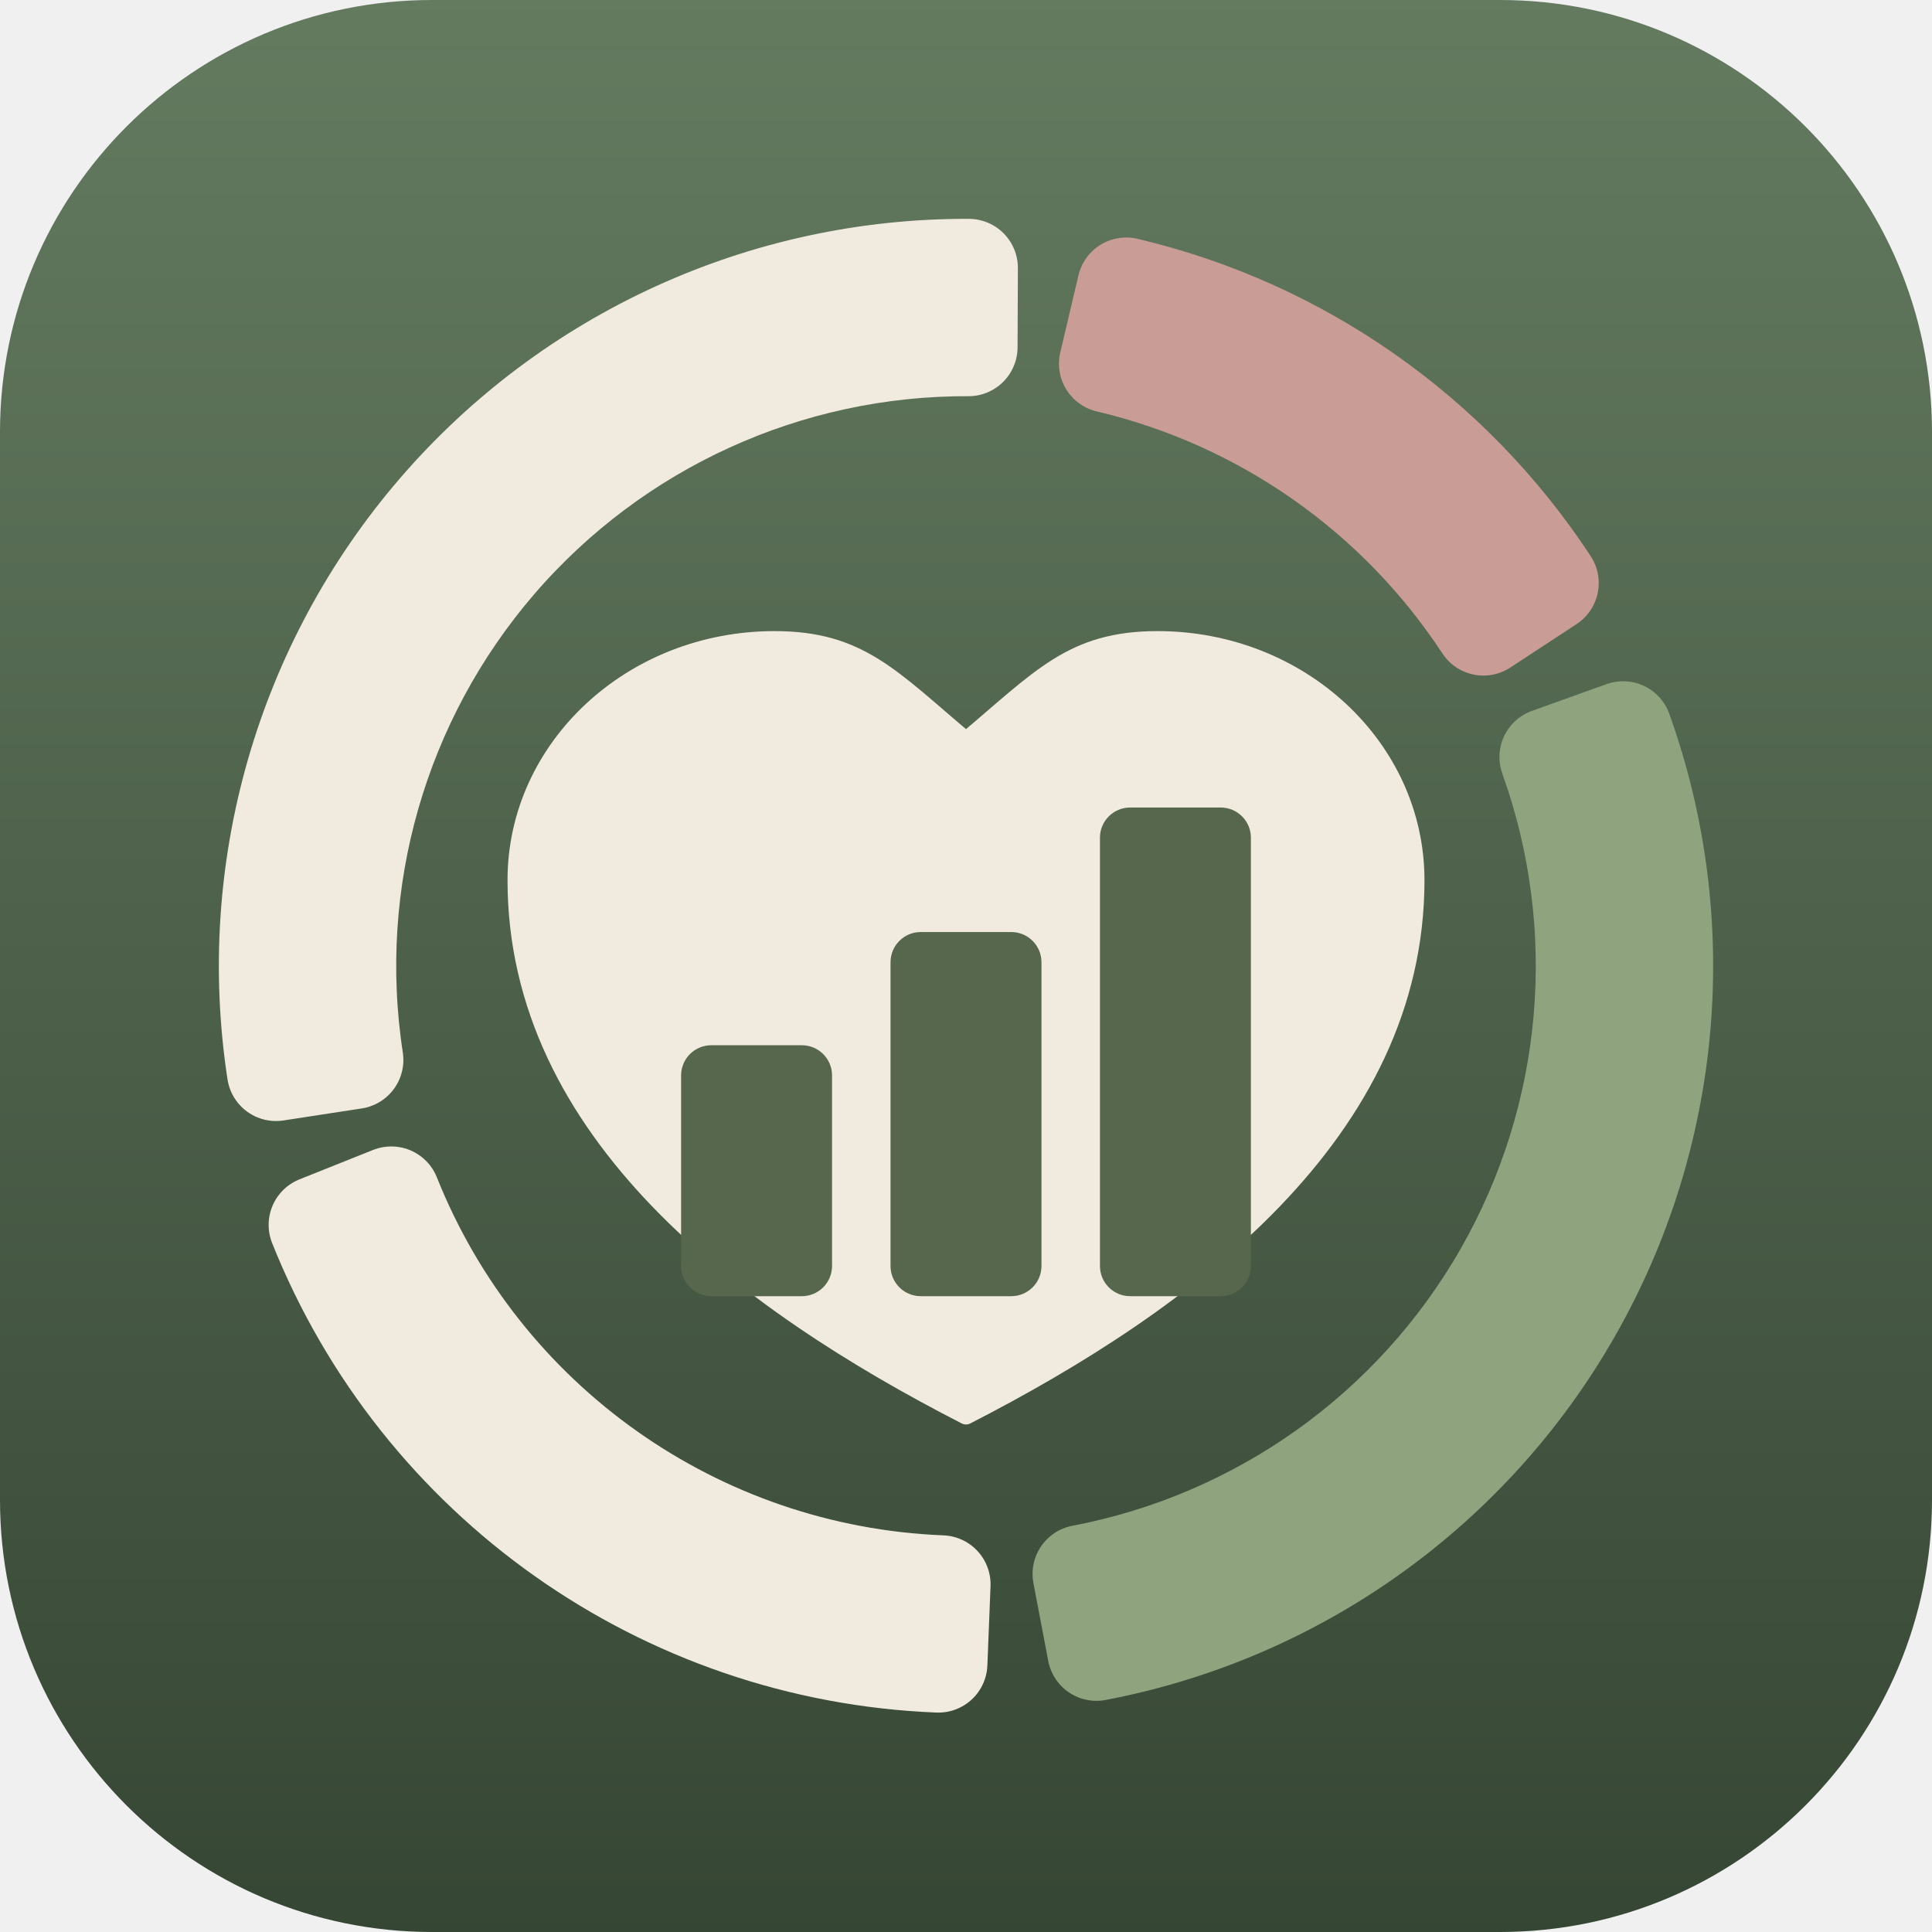
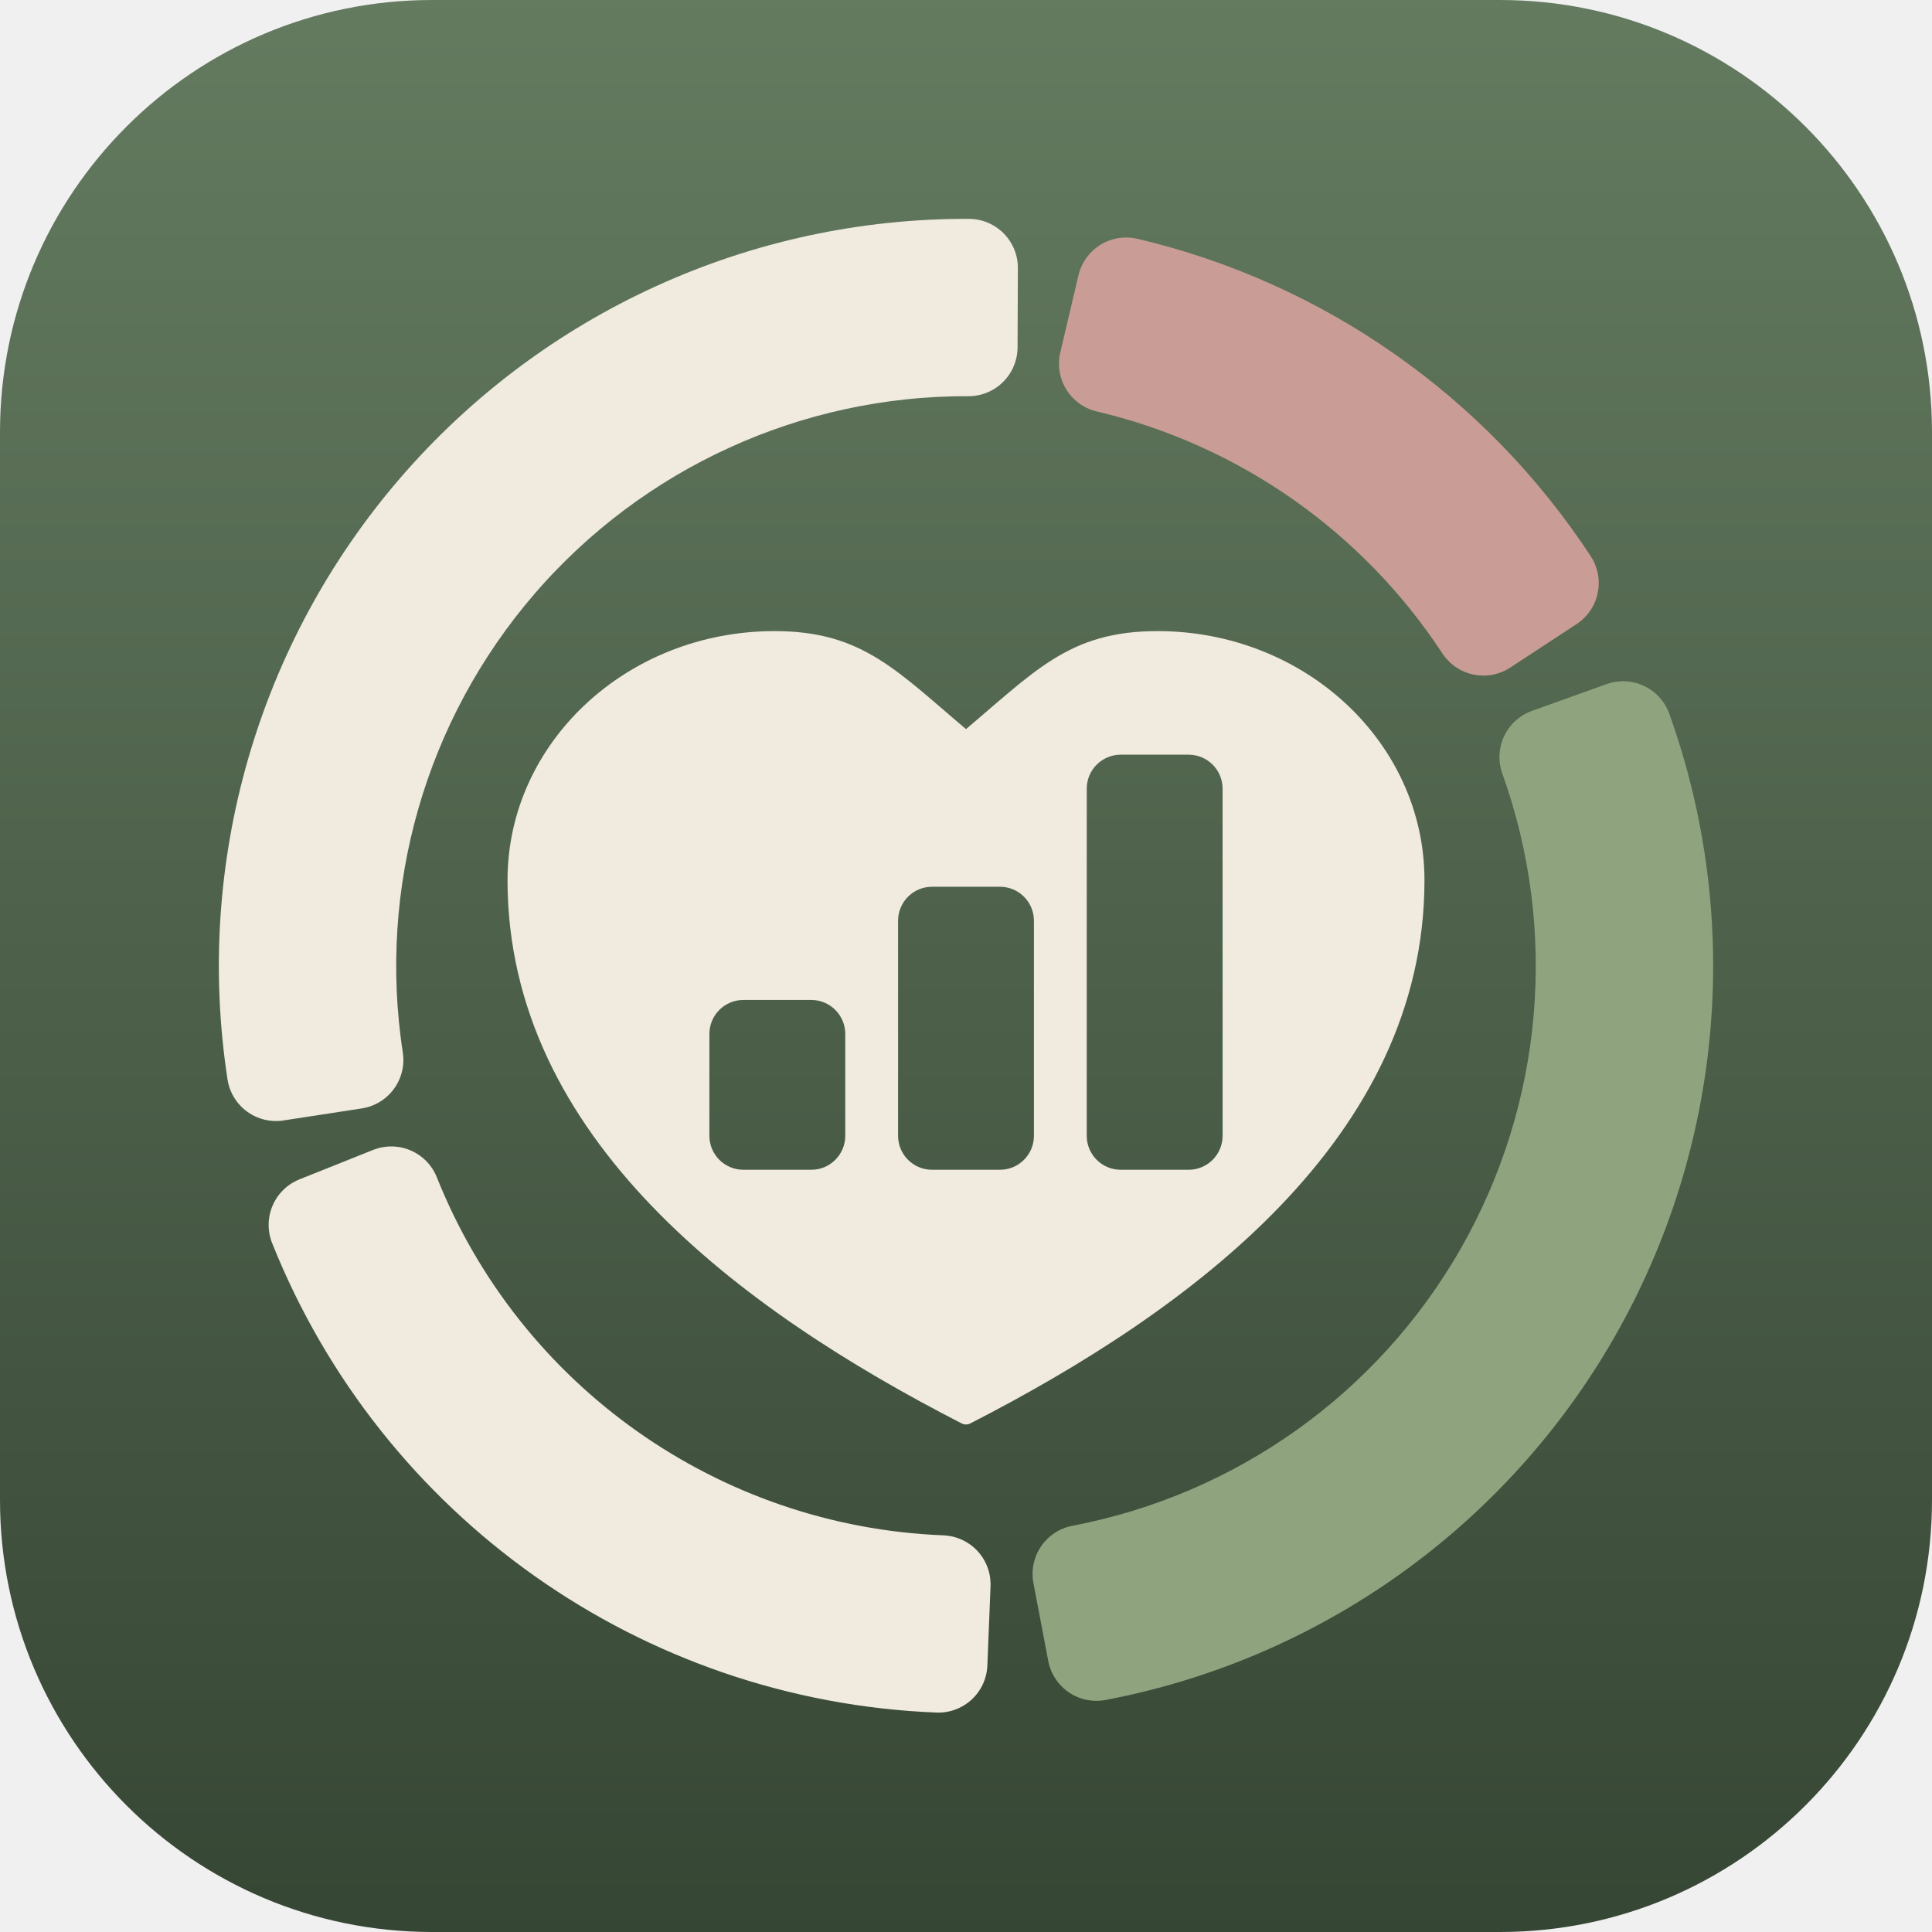
<svg xmlns="http://www.w3.org/2000/svg" viewBox="0 0 1024 1024">
  <defs>
    <linearGradient id="bg" x1="0" y1="0" x2="0" y2="1">
      <stop offset="0" stop-color="#647B60" />
      <stop offset="1" stop-color="#364634" />
    </linearGradient>
  </defs>
  <rect width="1024" height="1024" rx="229" fill="url(#bg)" />
  <path d="M146.29 568.17A370 370 0 0 1 513.5 142L513.33 184A328 328 0 0 0 187.8 561.79Z" fill="#F0EADF" stroke="#F0EADF" stroke-width="52" stroke-linejoin="round" />
  <path d="M596.92 151.88A370 370 0 0 1 821.36 309.03L786.24 332.07A328 328 0 0 0 587.28 192.76Z" fill="#C99D95" stroke="#C99D95" stroke-width="52" stroke-linejoin="round" />
  <path d="M860.28 387.08A370 370 0 0 1 581.13 875.48L573.28 834.22A328 328 0 0 0 820.74 401.26Z" fill="#8FA47E" stroke="#8FA47E" stroke-width="52" stroke-linejoin="round" />
  <path d="M497.35 881.71A370 370 0 0 1 168.38 649.22L207.39 633.64A328 328 0 0 0 499.02 839.74Z" fill="#F0EADF" stroke="#F0EADF" stroke-width="52" stroke-linejoin="round" />
-   <path d="M512 393C472 359.4 455.5 339.5 410.5 339.5C335.1 339.5 274 396.4 274 466.5C274 600 395 690 512 750C629 690 750 600 750 466.5C750 396.4 688.9 339.5 613.5 339.5C568.5 339.5 552 359.4 512 393Z" fill="#F0EADF" stroke="#F0EADF" stroke-width="10" stroke-linejoin="round" />
-   <g fill="#56674E">
-     <rect x="361" y="554" width="80" height="133" rx="16" />
-     <rect x="472" y="494" width="80" height="193" rx="16" />
-     <rect x="583" y="428" width="80" height="259" rx="16" />
-   </g>
+   <mask id="holes">
+     <rect width="1024" height="1024" fill="#fff" />
+     <g fill="#000">
+       <rect x="376" y="530" width="72" height="90" rx="18" />
+       <rect x="476" y="470" width="72" height="150" rx="18" />
+       <rect x="576" y="400" width="72" height="220" rx="18" />
+     </g>
+   </mask>
+   <path d="M512 393C472 359.4 455.5 339.5 410.5 339.5C335.1 339.5 274 396.4 274 466.5C274 600 395 690 512 750C629 690 750 600 750 466.5C750 396.4 688.9 339.5 613.5 339.5C568.5 339.5 552 359.4 512 393Z" fill="#F0EADF" stroke="#F0EADF" stroke-width="10" stroke-linejoin="round" mask="url(#holes)" />
</svg>
